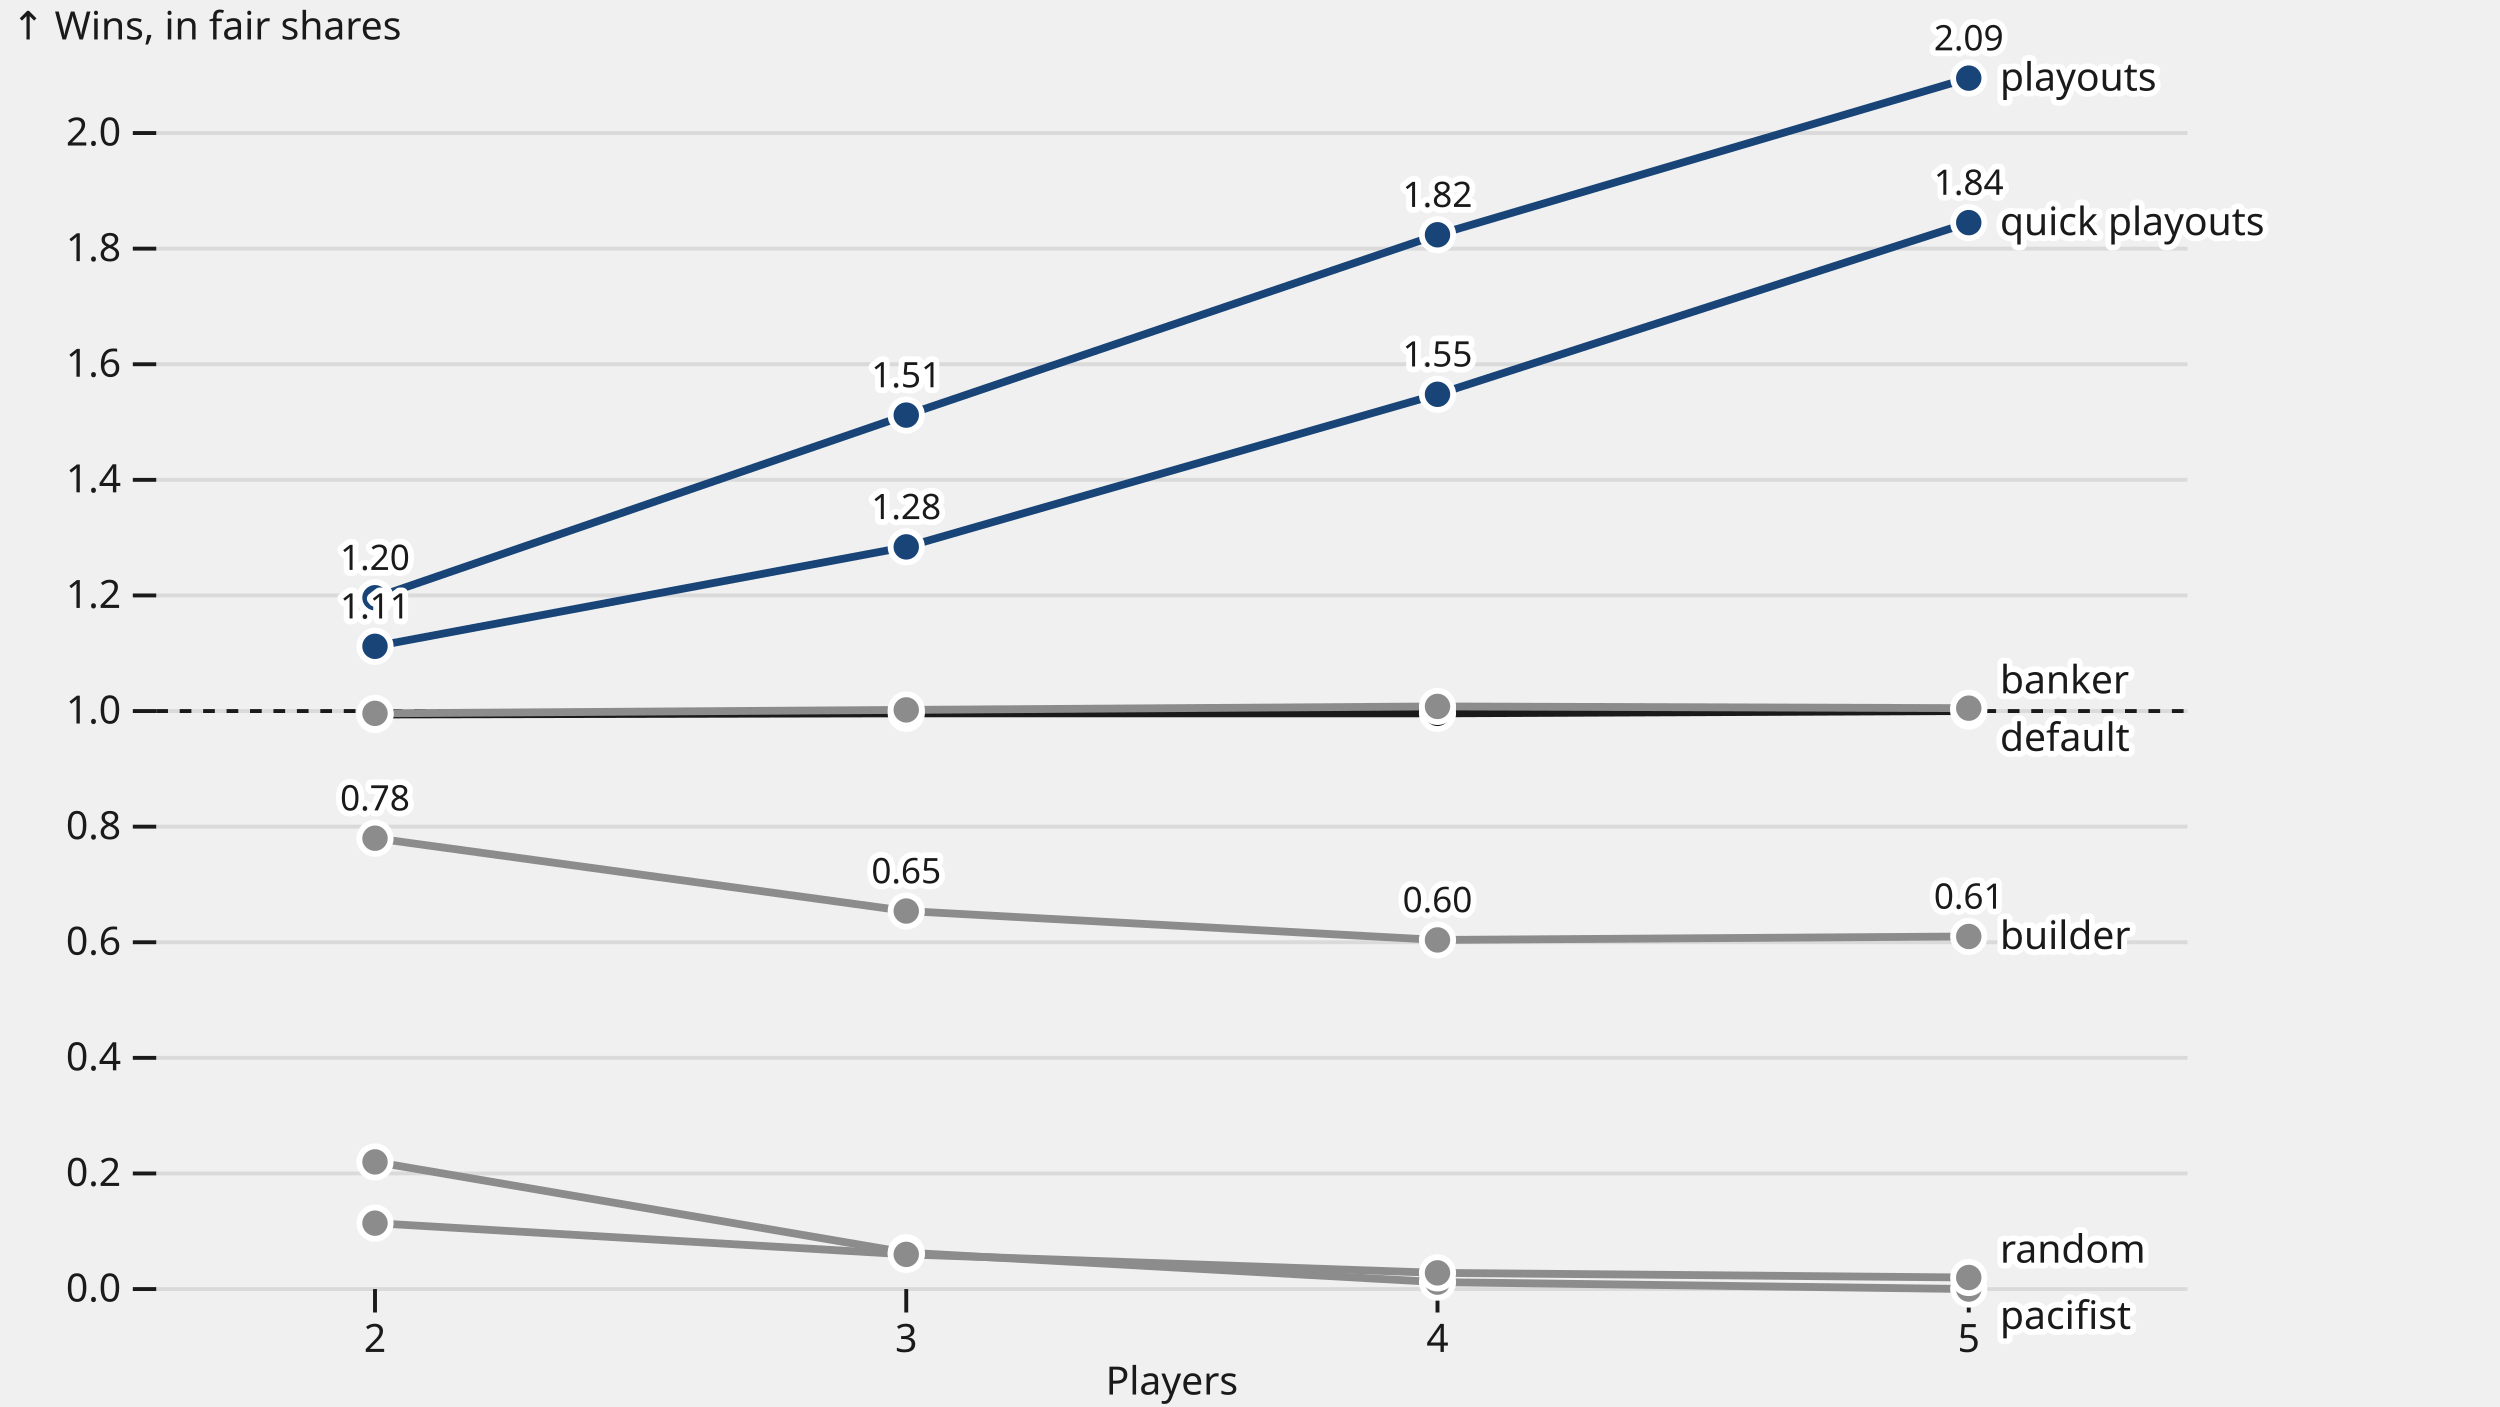
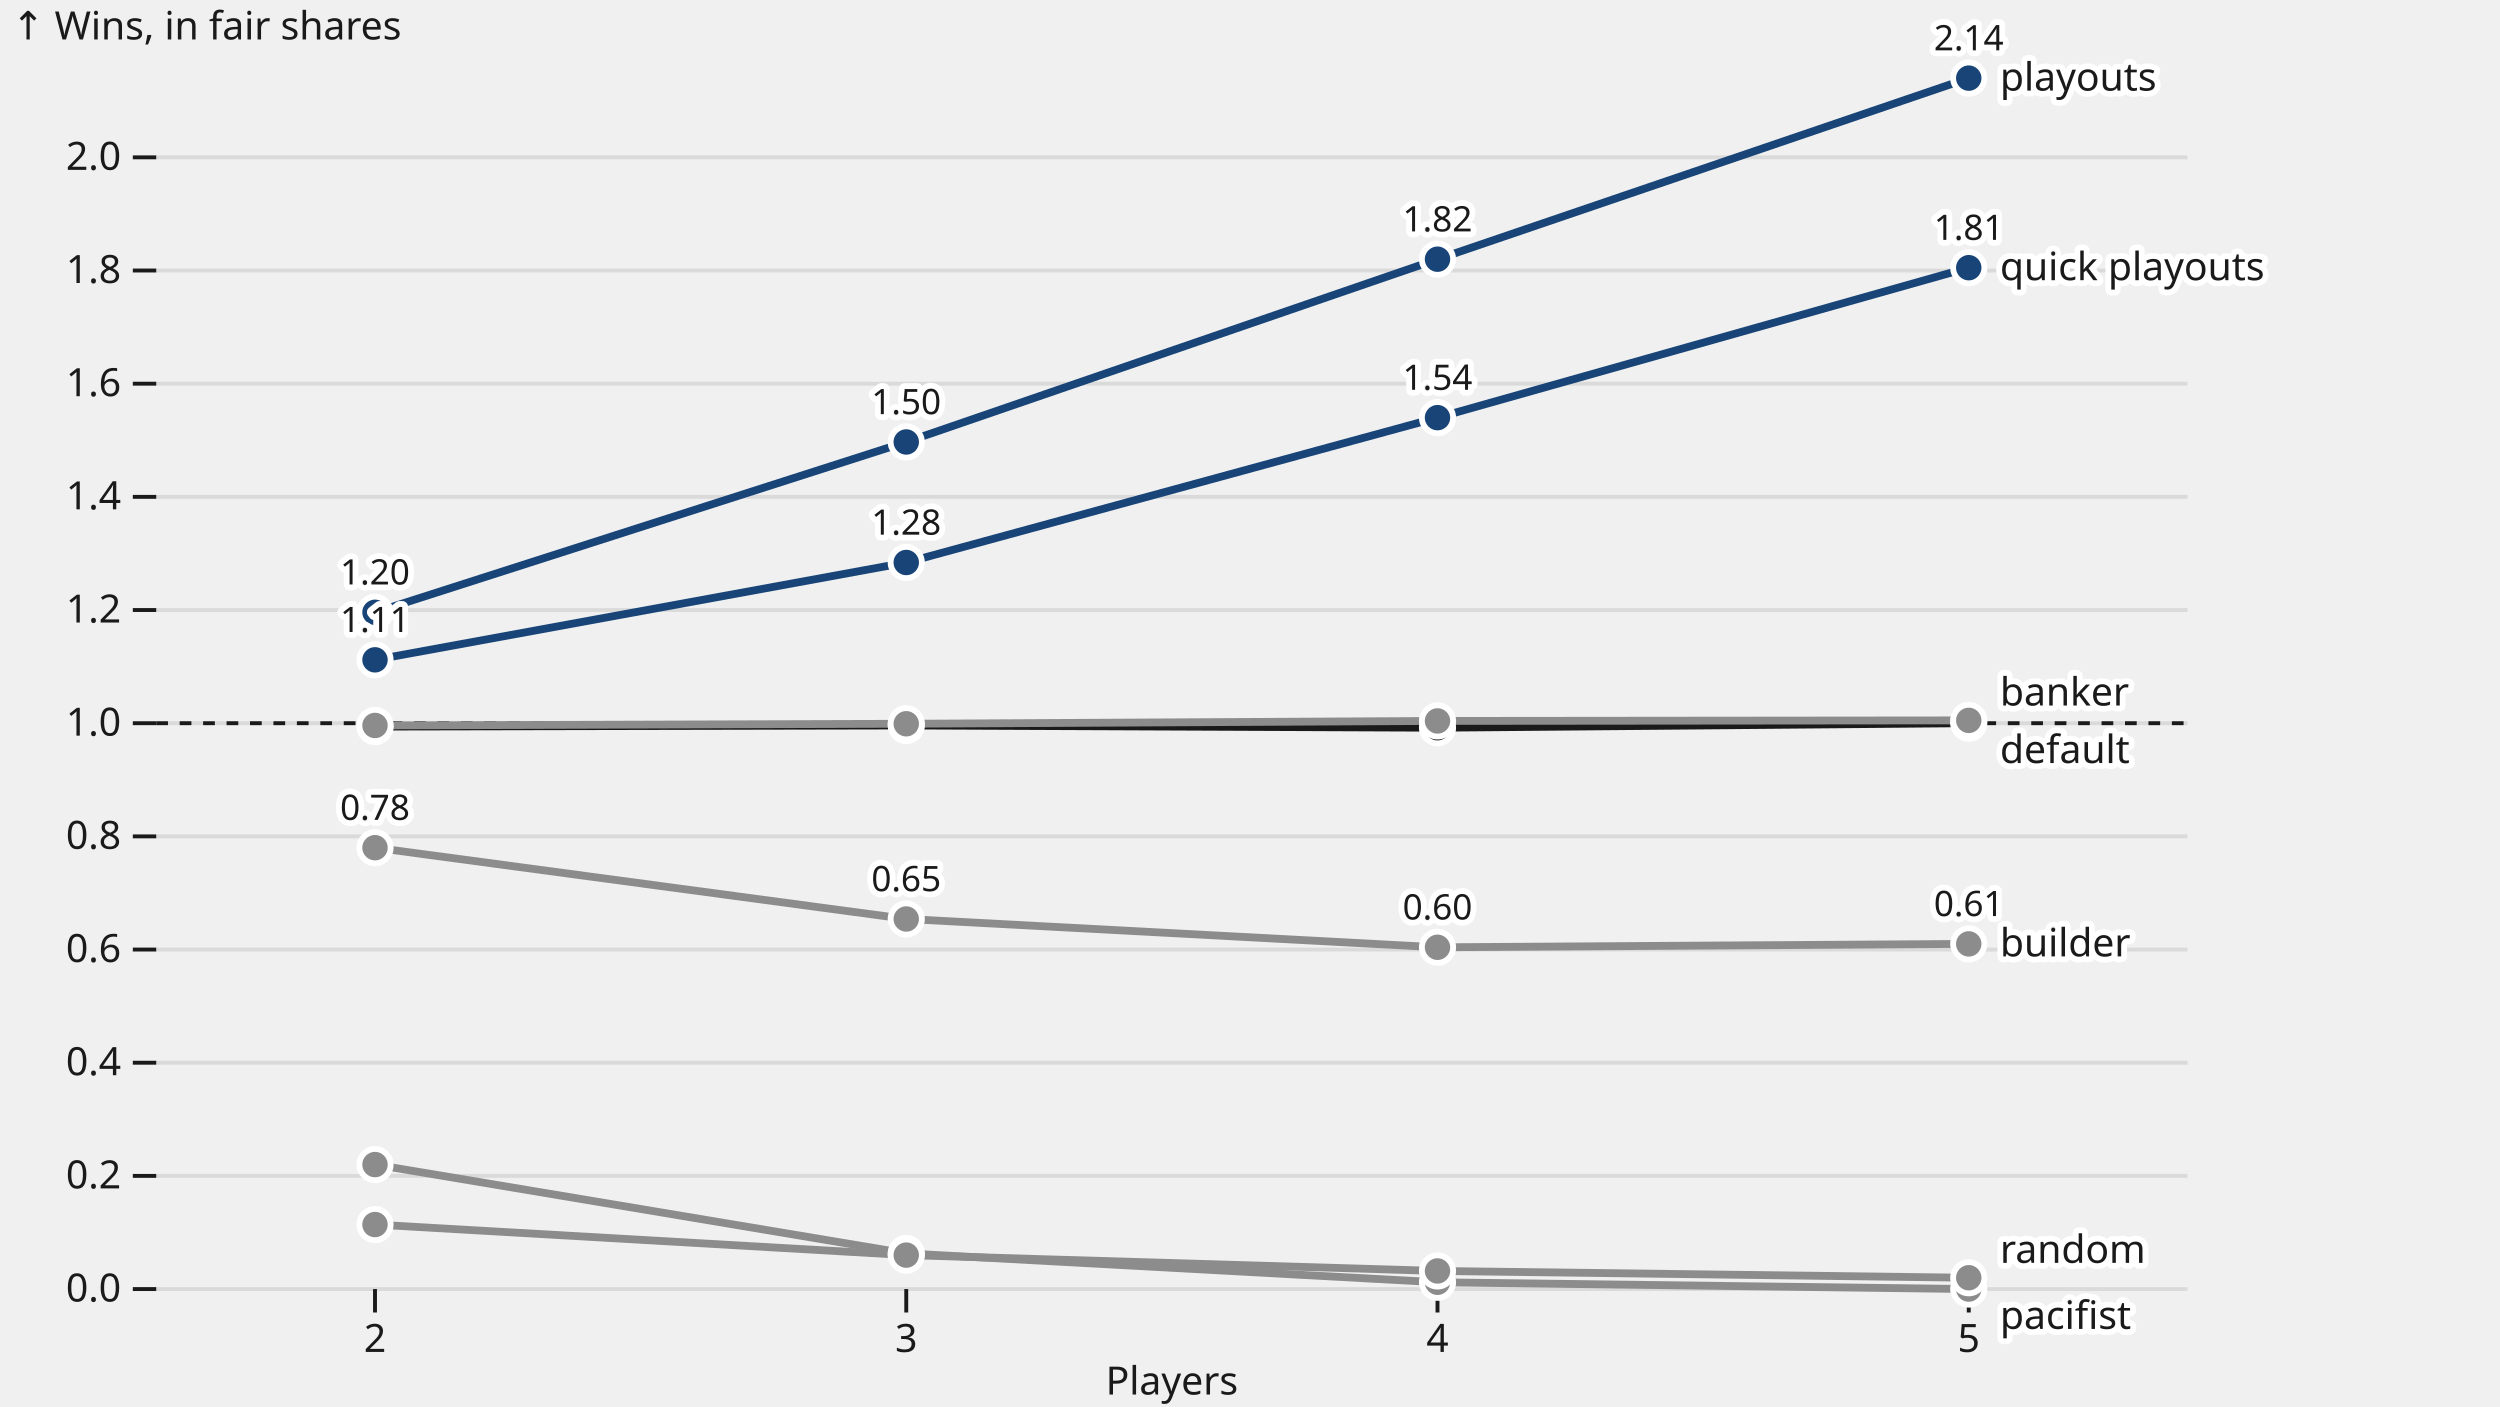
<svg xmlns="http://www.w3.org/2000/svg" class="plot-d6a7b5" fill="currentColor" font-family="system-ui, sans-serif" font-size="10" text-anchor="middle" width="640" height="360" viewBox="0 0 640 360" style="background: rgb(255, 255, 255); color: rgb(26, 26, 26);">
  <style>@media (prefers-color-scheme: dark) { :root { filter: invert(1) hue-rotate(180deg); background: none !important } }</style>
  <style>:where(.plot-d6a7b5) {
  --plot-background: white;
  display: block;
  height: auto;
  height: intrinsic;
  max-width: 100%;
}
:where(.plot-d6a7b5 text),
:where(.plot-d6a7b5 tspan) {
  white-space: pre;
}</style>
  <g aria-label="y-grid" aria-hidden="true" stroke="currentColor" stroke-opacity="0.1">
    <line x1="40" x2="560" y1="330" y2="330" />
-     <line x1="40" x2="560" y1="300.406" y2="300.406" />
-     <line x1="40" x2="560" y1="270.811" y2="270.811" />
-     <line x1="40" x2="560" y1="241.217" y2="241.217" />
-     <line x1="40" x2="560" y1="211.623" y2="211.623" />
-     <line x1="40" x2="560" y1="182.029" y2="182.029" />
-     <line x1="40" x2="560" y1="152.434" y2="152.434" />
-     <line x1="40" x2="560" y1="122.84" y2="122.84" />
-     <line x1="40" x2="560" y1="93.246" y2="93.246" />
-     <line x1="40" x2="560" y1="63.652" y2="63.652" />
-     <line x1="40" x2="560" y1="34.057" y2="34.057" />
+     <line x1="40" x2="560" y1="301.028" y2="301.028" />
+     <line x1="40" x2="560" y1="272.056" y2="272.056" />
+     <line x1="40" x2="560" y1="243.084" y2="243.084" />
+     <line x1="40" x2="560" y1="214.112" y2="214.112" />
+     <line x1="40" x2="560" y1="185.14" y2="185.14" />
+     <line x1="40" x2="560" y1="156.168" y2="156.168" />
+     <line x1="40" x2="560" y1="127.196" y2="127.196" />
+     <line x1="40" x2="560" y1="98.224" y2="98.224" />
+     <line x1="40" x2="560" y1="69.252" y2="69.252" />
+     <line x1="40" x2="560" y1="40.28" y2="40.28" />
  </g>
  <g aria-label="y-axis tick" aria-hidden="true" fill="none" stroke="currentColor">
    <path transform="translate(40,330)" d="M0,0L-6,0" />
-     <path transform="translate(40,300.4057)" d="M0,0L-6,0" />
-     <path transform="translate(40,270.8115)" d="M0,0L-6,0" />
-     <path transform="translate(40,241.2172)" d="M0,0L-6,0" />
-     <path transform="translate(40,211.6229)" d="M0,0L-6,0" />
-     <path transform="translate(40,182.0286)" d="M0,0L-6,0" />
-     <path transform="translate(40,152.4344)" d="M0,0L-6,0" />
-     <path transform="translate(40,122.8401)" d="M0,0L-6,0" />
-     <path transform="translate(40,93.24582)" d="M0,0L-6,0" />
-     <path transform="translate(40,63.65155)" d="M0,0L-6,0" />
-     <path transform="translate(40,34.05728)" d="M0,0L-6,0" />
+     <path transform="translate(40,301.028)" d="M0,0L-6,0" />
+     <path transform="translate(40,272.0561)" d="M0,0L-6,0" />
+     <path transform="translate(40,243.0841)" d="M0,0L-6,0" />
+     <path transform="translate(40,214.1121)" d="M0,0L-6,0" />
+     <path transform="translate(40,185.1402)" d="M0,0L-6,0" />
+     <path transform="translate(40,156.1682)" d="M0,0L-6,0" />
+     <path transform="translate(40,127.1963)" d="M0,0L-6,0" />
+     <path transform="translate(40,98.2243)" d="M0,0L-6,0" />
+     <path transform="translate(40,69.25234)" d="M0,0L-6,0" />
+     <path transform="translate(40,40.28037)" d="M0,0L-6,0" />
  </g>
  <g aria-label="y-axis tick label" text-anchor="end" font-variant="tabular-nums" transform="translate(-9,0)">
    <text y="0.32em" transform="translate(40,330)">0.0</text>
-     <text y="0.32em" transform="translate(40,300.4057)">0.2</text>
-     <text y="0.32em" transform="translate(40,270.8115)">0.4</text>
-     <text y="0.32em" transform="translate(40,241.2172)">0.6</text>
-     <text y="0.32em" transform="translate(40,211.6229)">0.8</text>
-     <text y="0.32em" transform="translate(40,182.0286)">1.0</text>
-     <text y="0.32em" transform="translate(40,152.4344)">1.2</text>
-     <text y="0.32em" transform="translate(40,122.8401)">1.4</text>
-     <text y="0.32em" transform="translate(40,93.24582)">1.6</text>
-     <text y="0.32em" transform="translate(40,63.65155)">1.8</text>
-     <text y="0.32em" transform="translate(40,34.05728)">2.0</text>
+     <text y="0.32em" transform="translate(40,301.028)">0.2</text>
+     <text y="0.32em" transform="translate(40,272.0561)">0.4</text>
+     <text y="0.32em" transform="translate(40,243.0841)">0.6</text>
+     <text y="0.32em" transform="translate(40,214.1121)">0.8</text>
+     <text y="0.32em" transform="translate(40,185.1402)">1.0</text>
+     <text y="0.32em" transform="translate(40,156.1682)">1.2</text>
+     <text y="0.32em" transform="translate(40,127.1963)">1.4</text>
+     <text y="0.32em" transform="translate(40,98.2243)">1.6</text>
+     <text y="0.32em" transform="translate(40,69.25234)">1.8</text>
+     <text y="0.32em" transform="translate(40,40.28037)">2.0</text>
  </g>
  <g aria-label="y-axis label" text-anchor="start" transform="translate(-37,-17)">
    <text y="0.71em" transform="translate(40,20)">↑ Wins, in fair shares</text>
  </g>
  <g aria-label="x-axis tick" aria-hidden="true" fill="none" stroke="currentColor">
    <path transform="translate(96,330)" d="M0,0L0,6" />
    <path transform="translate(232,330)" d="M0,0L0,6" />
    <path transform="translate(368,330)" d="M0,0L0,6" />
    <path transform="translate(504,330)" d="M0,0L0,6" />
  </g>
  <g aria-label="x-axis tick label" transform="translate(0,9)">
    <text y="0.71em" transform="translate(96,330)">2</text>
    <text y="0.71em" transform="translate(232,330)">3</text>
    <text y="0.71em" transform="translate(368,330)">4</text>
    <text y="0.71em" transform="translate(504,330)">5</text>
  </g>
  <g aria-label="x-axis label" transform="translate(0,27)">
    <text transform="translate(300,330)">Players</text>
  </g>
  <g aria-label="rule" stroke="#1a1a1a" stroke-dasharray="3,3">
-     <line x1="40" x2="560" y1="182.029" y2="182.029" />
+     <line x1="40" x2="560" y1="185.14" y2="185.14" />
  </g>
  <g aria-label="line" fill="none" stroke-width="2" stroke-linejoin="round" stroke-linecap="round">
-     <path stroke="#1a1a1a" d="M96,182.916L232,182.621L368,182.621L504,182.029" />
-     <path stroke="#8c8c8c" d="M96,214.582L232,233.227L368,240.625L504,239.737" />
-     <path stroke="#8c8c8c" d="M96,182.621L232,181.733L368,180.845L504,181.289" />
-     <path stroke="#8c8c8c" d="M96,297.446L232,320.678L368,328.224L504,330" />
-     <path stroke="#8c8c8c" d="M96,313.131L232,321.122L368,325.857L504,327.041" />
-     <path stroke="#184477" d="M96,153.026L232,106.267L368,60.1L504,20" />
-     <path stroke="#184477" d="M96,165.456L232,140.005L368,100.94L504,56.993" />
+     <path stroke="#1a1a1a" d="M96,186.009L232,185.72L368,186.299L504,185.14" />
+     <path stroke="#8c8c8c" d="M96,217.009L232,235.262L368,242.505L504,241.636" />
+     <path stroke="#8c8c8c" d="M96,185.72L232,185.285L368,184.561L504,184.416" />
+     <path stroke="#8c8c8c" d="M96,298.131L232,320.874L368,328.262L504,330" />
+     <path stroke="#8c8c8c" d="M96,313.486L232,321.308L368,325.364L504,327.103" />
+     <path stroke="#184477" d="M96,156.748L232,113.145L368,66.355L504,20" />
+     <path stroke="#184477" d="M96,168.916L232,144L368,106.916L504,68.528" />
  </g>
  <g aria-label="dot" stroke="#ffffff" stroke-width="1.5">
-     <circle cx="96" cy="182.916" r="4" fill="#1a1a1a" />
-     <circle cx="232" cy="182.621" r="4" fill="#1a1a1a" />
-     <circle cx="368" cy="182.621" r="4" fill="#1a1a1a" />
-     <circle cx="504" cy="182.029" r="4" fill="#1a1a1a" />
-     <circle cx="96" cy="214.582" r="4" fill="#8c8c8c" />
-     <circle cx="232" cy="233.227" r="4" fill="#8c8c8c" />
-     <circle cx="368" cy="240.625" r="4" fill="#8c8c8c" />
-     <circle cx="504" cy="239.737" r="4" fill="#8c8c8c" />
-     <circle cx="96" cy="182.621" r="4" fill="#8c8c8c" />
-     <circle cx="232" cy="181.733" r="4" fill="#8c8c8c" />
-     <circle cx="368" cy="180.845" r="4" fill="#8c8c8c" />
-     <circle cx="504" cy="181.289" r="4" fill="#8c8c8c" />
-     <circle cx="96" cy="297.446" r="4" fill="#8c8c8c" />
-     <circle cx="232" cy="320.678" r="4" fill="#8c8c8c" />
-     <circle cx="368" cy="328.224" r="4" fill="#8c8c8c" />
+     <circle cx="96" cy="186.009" r="4" fill="#1a1a1a" />
+     <circle cx="232" cy="185.72" r="4" fill="#1a1a1a" />
+     <circle cx="368" cy="186.299" r="4" fill="#1a1a1a" />
+     <circle cx="504" cy="185.14" r="4" fill="#1a1a1a" />
+     <circle cx="96" cy="217.009" r="4" fill="#8c8c8c" />
+     <circle cx="232" cy="235.262" r="4" fill="#8c8c8c" />
+     <circle cx="368" cy="242.505" r="4" fill="#8c8c8c" />
+     <circle cx="504" cy="241.636" r="4" fill="#8c8c8c" />
+     <circle cx="96" cy="185.72" r="4" fill="#8c8c8c" />
+     <circle cx="232" cy="185.285" r="4" fill="#8c8c8c" />
+     <circle cx="368" cy="184.561" r="4" fill="#8c8c8c" />
+     <circle cx="504" cy="184.416" r="4" fill="#8c8c8c" />
+     <circle cx="96" cy="298.131" r="4" fill="#8c8c8c" />
+     <circle cx="232" cy="320.874" r="4" fill="#8c8c8c" />
+     <circle cx="368" cy="328.262" r="4" fill="#8c8c8c" />
    <circle cx="504" cy="330" r="4" fill="#8c8c8c" />
-     <circle cx="96" cy="313.131" r="4" fill="#8c8c8c" />
-     <circle cx="232" cy="321.122" r="4" fill="#8c8c8c" />
-     <circle cx="368" cy="325.857" r="4" fill="#8c8c8c" />
-     <circle cx="504" cy="327.041" r="4" fill="#8c8c8c" />
-     <circle cx="96" cy="153.026" r="4" fill="#184477" />
-     <circle cx="232" cy="106.267" r="4" fill="#184477" />
-     <circle cx="368" cy="60.1" r="4" fill="#184477" />
+     <circle cx="96" cy="313.486" r="4" fill="#8c8c8c" />
+     <circle cx="232" cy="321.308" r="4" fill="#8c8c8c" />
+     <circle cx="368" cy="325.364" r="4" fill="#8c8c8c" />
+     <circle cx="504" cy="327.103" r="4" fill="#8c8c8c" />
+     <circle cx="96" cy="156.748" r="4" fill="#184477" />
+     <circle cx="232" cy="113.145" r="4" fill="#184477" />
+     <circle cx="368" cy="66.355" r="4" fill="#184477" />
    <circle cx="504" cy="20" r="4" fill="#184477" />
-     <circle cx="96" cy="165.456" r="4" fill="#184477" />
-     <circle cx="232" cy="140.005" r="4" fill="#184477" />
-     <circle cx="368" cy="100.94" r="4" fill="#184477" />
-     <circle cx="504" cy="56.993" r="4" fill="#184477" />
+     <circle cx="96" cy="168.916" r="4" fill="#184477" />
+     <circle cx="232" cy="144" r="4" fill="#184477" />
+     <circle cx="368" cy="106.916" r="4" fill="#184477" />
+     <circle cx="504" cy="68.528" r="4" fill="#184477" />
  </g>
  <g aria-label="text" stroke="#ffffff" stroke-width="3" stroke-linejoin="round" paint-order="stroke" font-size="9" transform="translate(0,-10)">
-     <text y="0.32em" transform="translate(96,214.5823)">0.78</text>
-     <text y="0.32em" transform="translate(232,233.2267)">0.65</text>
-     <text y="0.32em" transform="translate(368,240.6253)">0.60</text>
-     <text y="0.32em" transform="translate(504,239.7375)">0.61</text>
-     <text y="0.32em" transform="translate(96,153.0263)">1.20</text>
-     <text y="0.32em" transform="translate(232,106.2673)">1.51</text>
-     <text y="0.32em" transform="translate(368,60.10024)">1.82</text>
-     <text y="0.32em" transform="translate(504,20)">2.09</text>
-     <text y="0.32em" transform="translate(96,165.4558)">1.11</text>
-     <text y="0.32em" transform="translate(232,140.0048)">1.28</text>
-     <text y="0.32em" transform="translate(368,100.9403)">1.55</text>
-     <text y="0.32em" transform="translate(504,56.99284)">1.84</text>
+     <text y="0.32em" transform="translate(96,217.0093)">0.78</text>
+     <text y="0.32em" transform="translate(232,235.2617)">0.65</text>
+     <text y="0.32em" transform="translate(368,242.5047)">0.60</text>
+     <text y="0.32em" transform="translate(504,241.6355)">0.61</text>
+     <text y="0.32em" transform="translate(96,156.7477)">1.20</text>
+     <text y="0.32em" transform="translate(232,113.1449)">1.50</text>
+     <text y="0.32em" transform="translate(368,66.35514)">1.82</text>
+     <text y="0.32em" transform="translate(504,20)">2.14</text>
+     <text y="0.32em" transform="translate(96,168.9159)">1.11</text>
+     <text y="0.32em" transform="translate(232,144)">1.28</text>
+     <text y="0.32em" transform="translate(368,106.9159)">1.54</text>
+     <text y="0.32em" transform="translate(504,68.52804)">1.81</text>
  </g>
  <g aria-label="text" stroke="#ffffff" stroke-width="3" stroke-linejoin="round" paint-order="stroke" text-anchor="start" transform="translate(8,-7)">
-     <text y="0.32em" transform="translate(504,181.2888)">banker</text>
-     <text y="0.32em" transform="translate(504,327.0406)">random</text>
+     <text y="0.32em" transform="translate(504,184.4159)">banker</text>
+     <text y="0.32em" transform="translate(504,327.1028)">random</text>
  </g>
  <g aria-label="text" stroke="#ffffff" stroke-width="3" stroke-linejoin="round" paint-order="stroke" text-anchor="start" transform="translate(8,0)">
-     <text y="0.32em" transform="translate(504,239.7375)">builder</text>
+     <text y="0.32em" transform="translate(504,241.6355)">builder</text>
    <text y="0.32em" transform="translate(504,20)">playouts</text>
-     <text y="0.32em" transform="translate(504,56.99284)">quick playouts</text>
+     <text y="0.32em" transform="translate(504,68.52804)">quick playouts</text>
  </g>
  <g aria-label="text" stroke="#ffffff" stroke-width="3" stroke-linejoin="round" paint-order="stroke" text-anchor="start" transform="translate(8,7)">
-     <text y="0.32em" transform="translate(504,182.0286)">default</text>
+     <text y="0.32em" transform="translate(504,185.1402)">default</text>
    <text y="0.32em" transform="translate(504,330)">pacifist</text>
  </g>
</svg>
